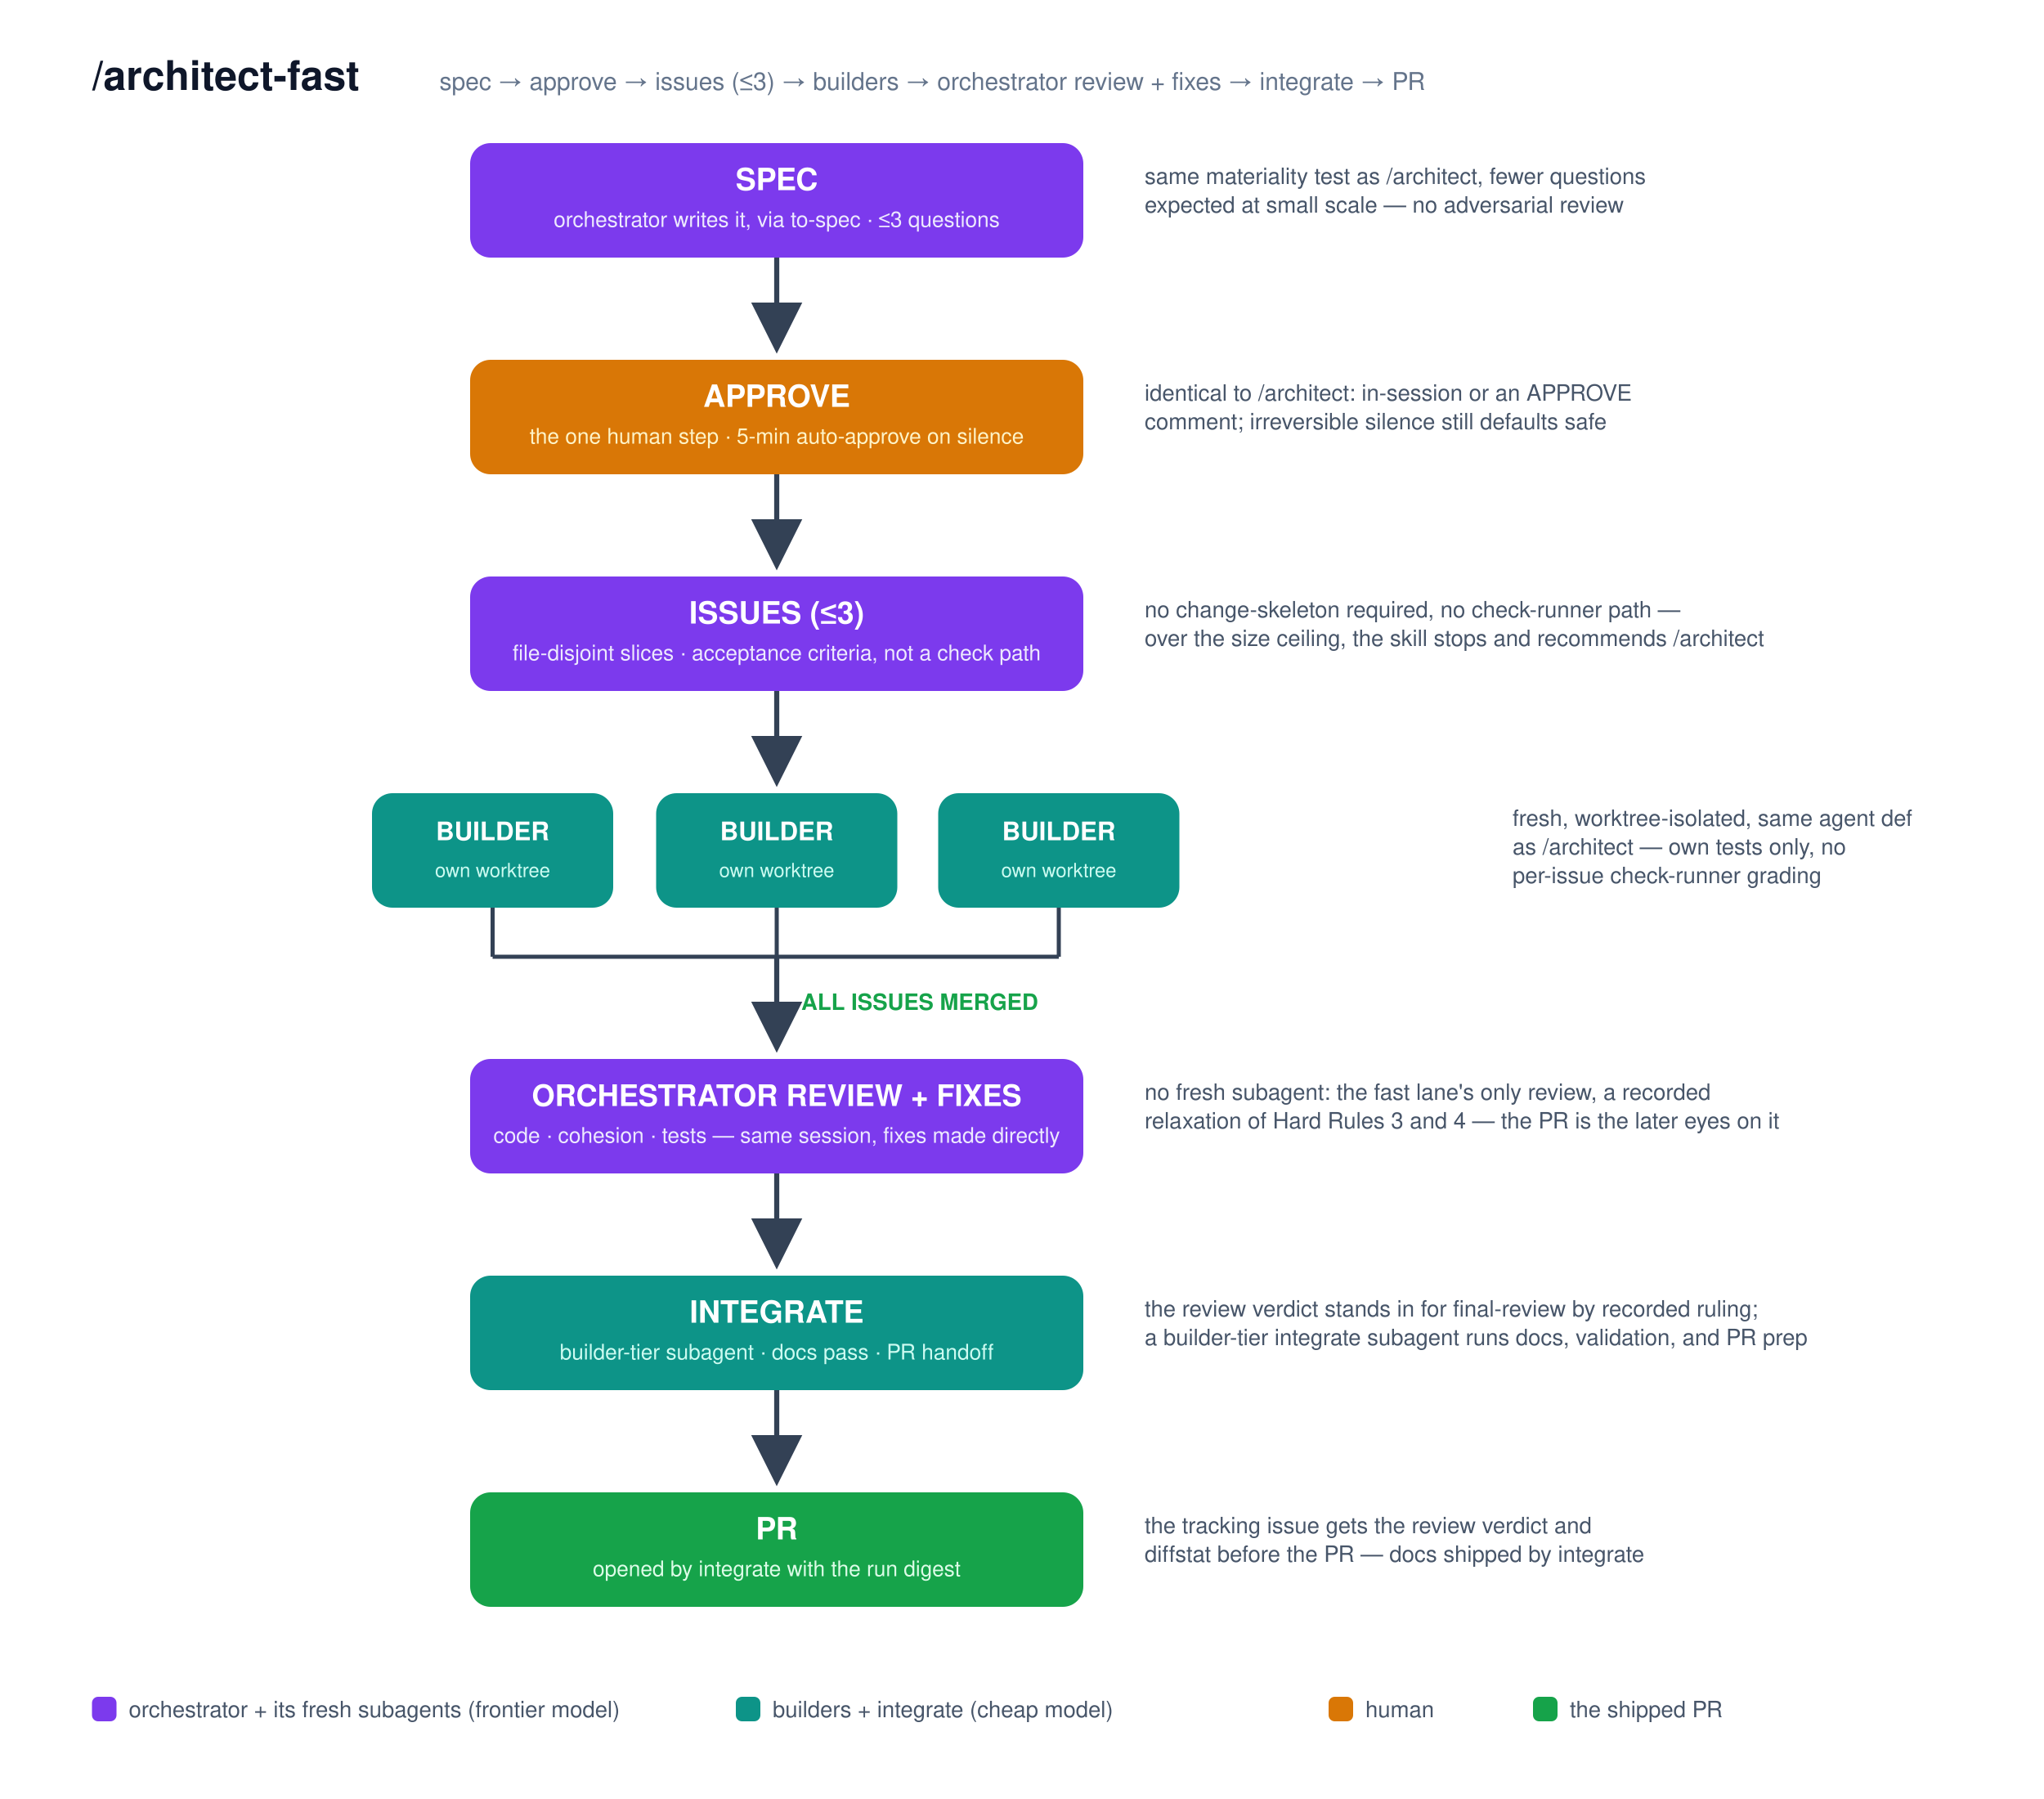
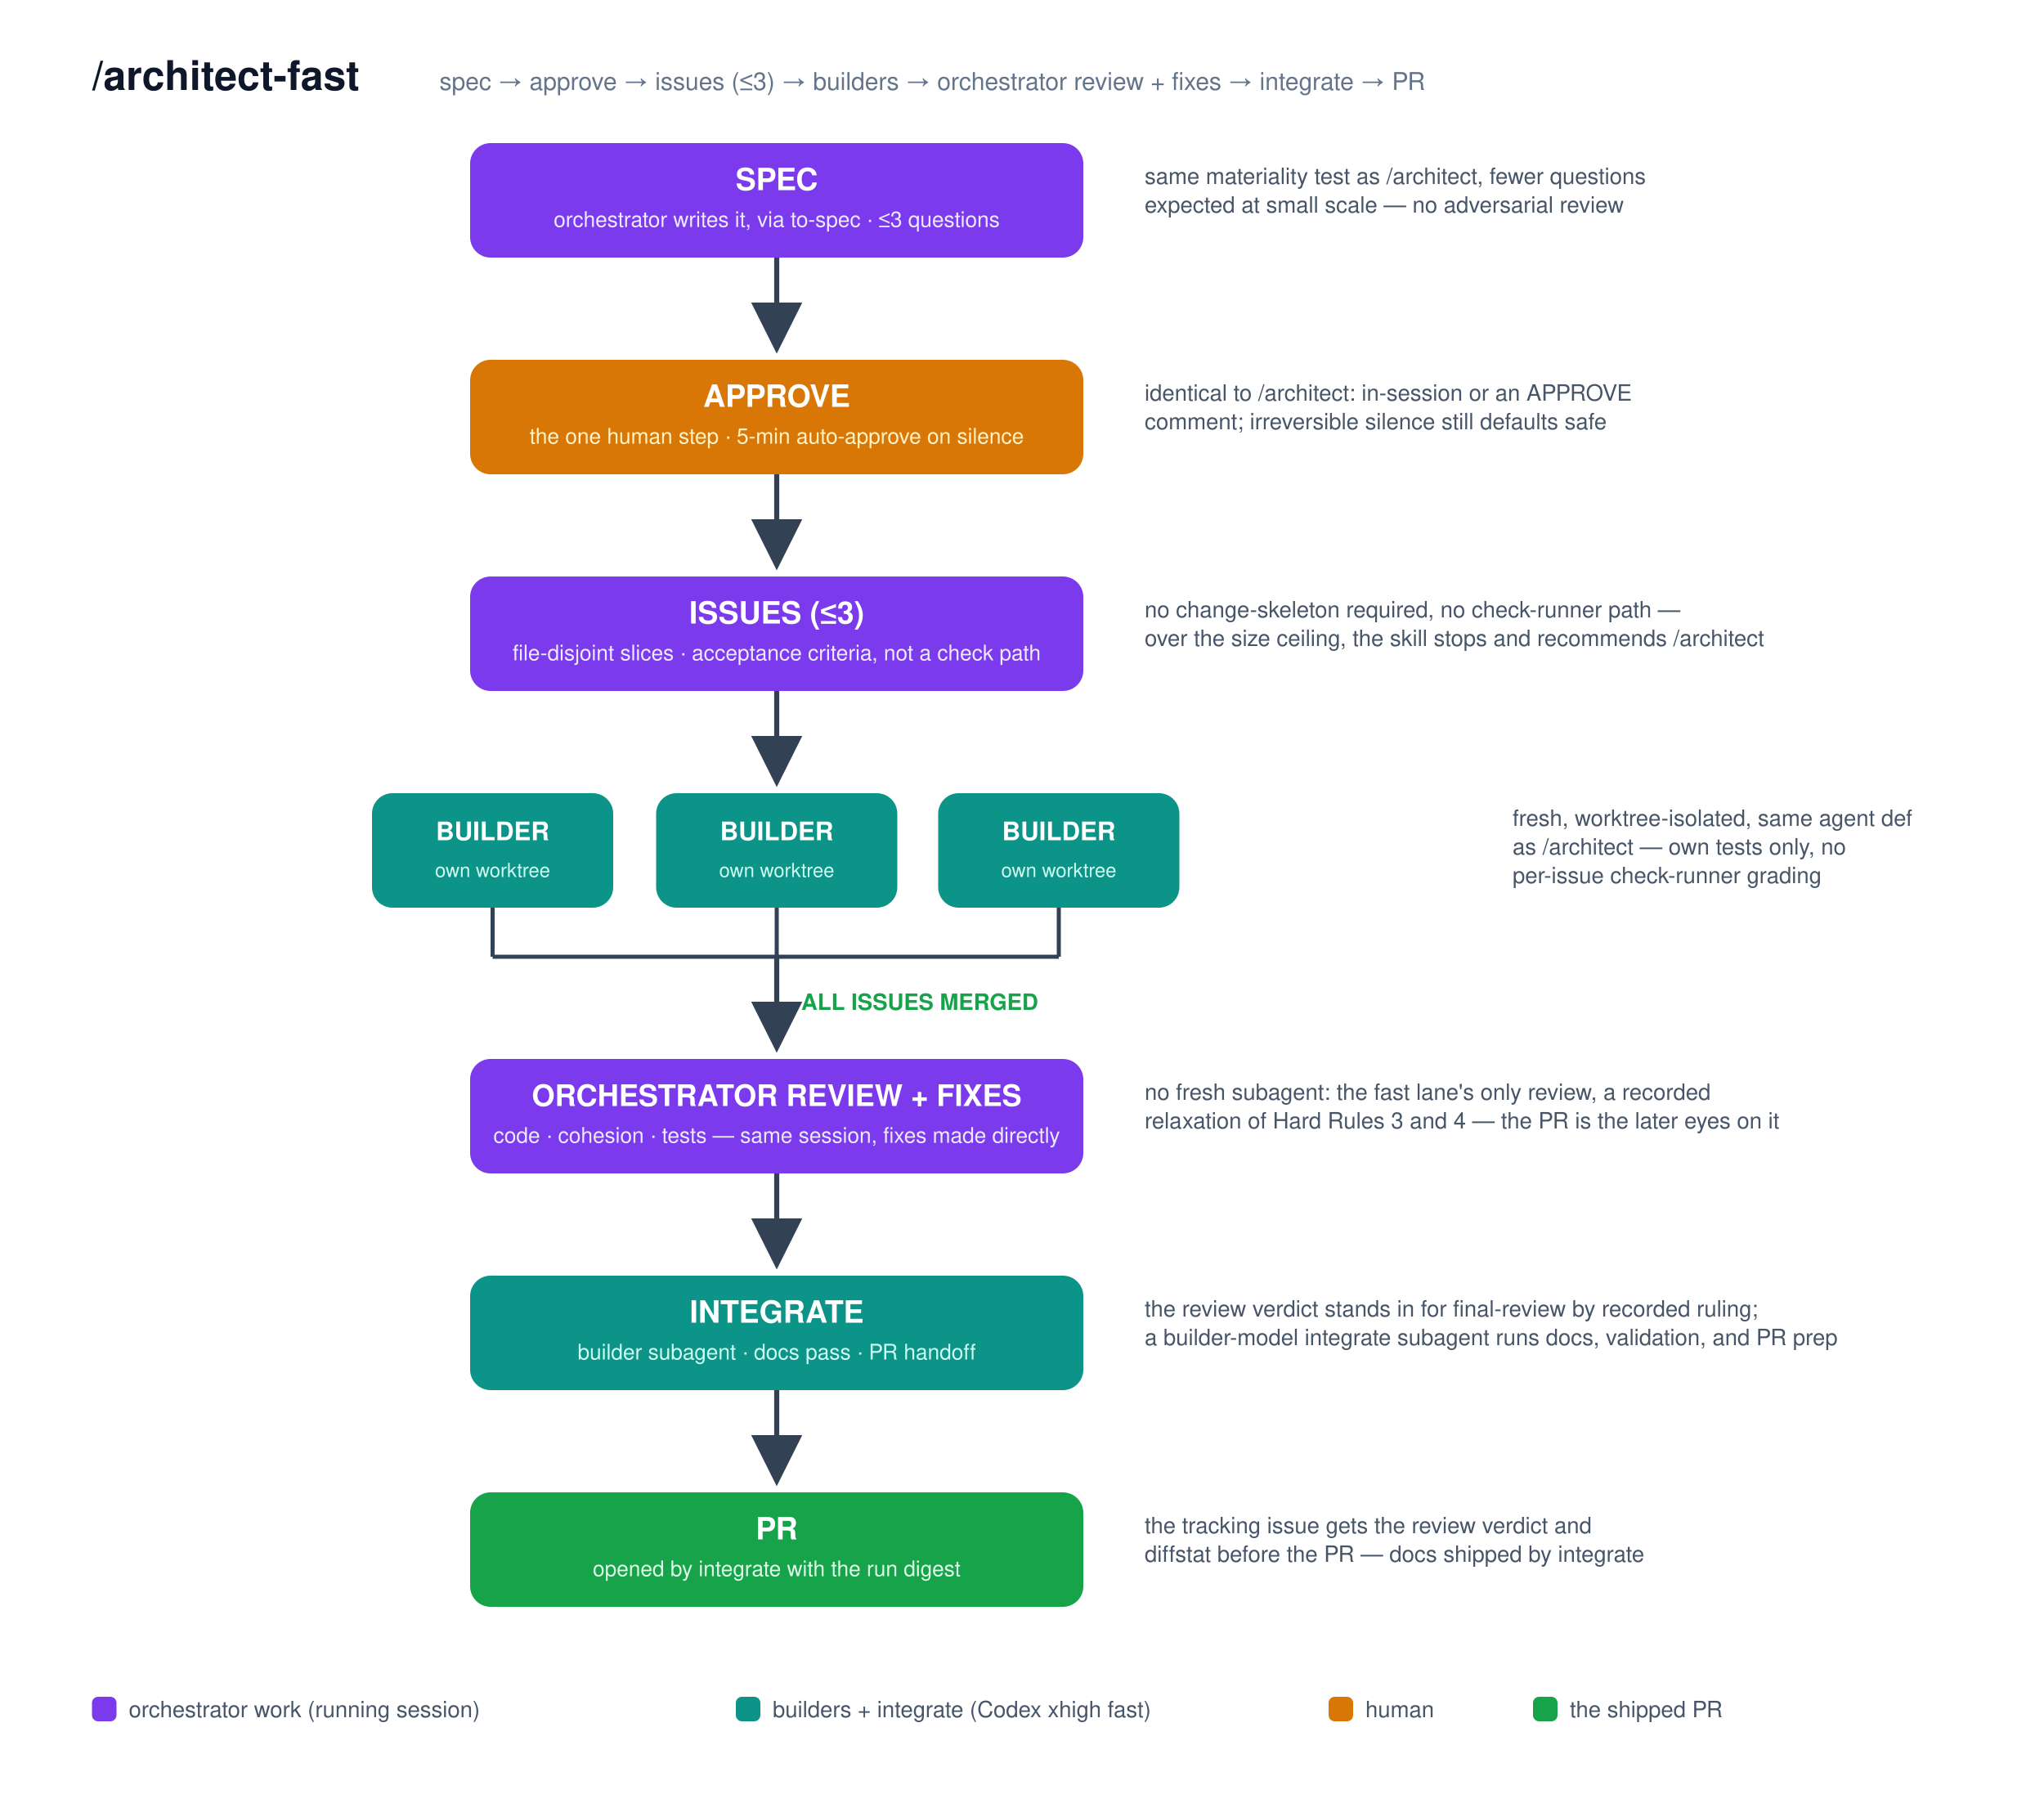
<svg xmlns="http://www.w3.org/2000/svg" viewBox="0 0 1000 880" font-family="-apple-system,'Segoe UI',Helvetica,Arial,sans-serif">
  <defs>
    <marker id="arr" markerWidth="10" markerHeight="10" refX="8" refY="5" orient="auto">
      <path d="M0,0 L10,5 L0,10 z" fill="#334155" />
    </marker>
  </defs>
  <rect width="1000" height="880" fill="#ffffff" />
  <text x="45" y="44" font-size="20" font-weight="700" fill="#0f172a">/architect-fast</text>
  <text x="215" y="44" font-size="12" fill="#64748b">spec → approve → issues (≤3) → builders → orchestrator review + fixes → integrate → PR</text>
  <line x1="380" y1="126" x2="380" y2="168" stroke="#334155" stroke-width="2.5" marker-end="url(#arr)" />
  <line x1="380" y1="232" x2="380" y2="274" stroke="#334155" stroke-width="2.5" marker-end="url(#arr)" />
  <line x1="380" y1="338" x2="380" y2="380" stroke="#334155" stroke-width="2.5" marker-end="url(#arr)" />
  <rect x="230" y="70" width="300" height="56" rx="10" fill="#7c3aed" />
  <text x="380" y="93" font-size="15" font-weight="700" fill="#ffffff" text-anchor="middle">SPEC</text>
  <text x="380" y="111" font-size="10.5" fill="#ede9fe" text-anchor="middle">orchestrator writes it, via to-spec · ≤3 questions</text>
  <text x="560" y="90" font-size="11" fill="#475569">same materiality test as /architect, fewer questions</text>
  <text x="560" y="104" font-size="11" fill="#475569">expected at small scale — no adversarial review</text>
  <rect x="230" y="176" width="300" height="56" rx="10" fill="#d97706" />
  <text x="380" y="199" font-size="15" font-weight="700" fill="#ffffff" text-anchor="middle">APPROVE</text>
  <text x="380" y="217" font-size="10.5" fill="#fef3c7" text-anchor="middle">the one human step · 5-min auto-approve on silence</text>
  <text x="560" y="196" font-size="11" fill="#475569">identical to /architect: in-session or an APPROVE</text>
  <text x="560" y="210" font-size="11" fill="#475569">comment; irreversible silence still defaults safe</text>
  <rect x="230" y="282" width="300" height="56" rx="10" fill="#7c3aed" />
  <text x="380" y="305" font-size="15" font-weight="700" fill="#ffffff" text-anchor="middle">ISSUES (≤3)</text>
  <text x="380" y="323" font-size="10.5" fill="#ede9fe" text-anchor="middle">file-disjoint slices · acceptance criteria, not a check path</text>
  <text x="560" y="302" font-size="11" fill="#475569">no change-skeleton required, no check-runner path —</text>
  <text x="560" y="316" font-size="11" fill="#475569">over the size ceiling, the skill stops and recommends /architect</text>
  <rect x="182" y="388" width="118" height="56" rx="10" fill="#0d9488" />
  <rect x="321" y="388" width="118" height="56" rx="10" fill="#0d9488" />
  <rect x="459" y="388" width="118" height="56" rx="10" fill="#0d9488" />
  <text x="241" y="411" font-size="12.5" font-weight="700" fill="#ffffff" text-anchor="middle">BUILDER</text>
  <text x="380" y="411" font-size="12.5" font-weight="700" fill="#ffffff" text-anchor="middle">BUILDER</text>
  <text x="518" y="411" font-size="12.5" font-weight="700" fill="#ffffff" text-anchor="middle">BUILDER</text>
  <text x="241" y="429" font-size="9.5" fill="#ccfbf1" text-anchor="middle">own worktree</text>
  <text x="380" y="429" font-size="9.5" fill="#ccfbf1" text-anchor="middle">own worktree</text>
  <text x="518" y="429" font-size="9.5" fill="#ccfbf1" text-anchor="middle">own worktree</text>
  <text x="740" y="404" font-size="11" fill="#475569">fresh, worktree-isolated, same agent def</text>
  <text x="740" y="418" font-size="11" fill="#475569">as /architect — own tests only, no</text>
  <text x="740" y="432" font-size="11" fill="#475569">per-issue check-runner grading</text>
  <line x1="241" y1="444" x2="241" y2="468" stroke="#334155" stroke-width="2" />
  <line x1="380" y1="444" x2="380" y2="468" stroke="#334155" stroke-width="2" />
  <line x1="518" y1="444" x2="518" y2="468" stroke="#334155" stroke-width="2" />
  <line x1="241" y1="468" x2="518" y2="468" stroke="#334155" stroke-width="2" />
  <line x1="380" y1="468" x2="380" y2="510" stroke="#334155" stroke-width="2.5" marker-end="url(#arr)" />
  <text x="392" y="494" font-size="11" font-weight="700" fill="#16a34a">ALL ISSUES MERGED</text>
  <rect x="230" y="518" width="300" height="56" rx="10" fill="#7c3aed" />
  <text x="380" y="541" font-size="14.5" font-weight="700" fill="#ffffff" text-anchor="middle">ORCHESTRATOR REVIEW + FIXES</text>
  <text x="380" y="559" font-size="10.5" fill="#ede9fe" text-anchor="middle">code · cohesion · tests — same session, fixes made directly</text>
  <text x="560" y="538" font-size="11" fill="#475569">no fresh subagent: the fast lane's only review, a recorded</text>
  <text x="560" y="552" font-size="11" fill="#475569">relaxation of Hard Rules 3 and 4 — the PR is the later eyes on it</text>
  <line x1="380" y1="574" x2="380" y2="616" stroke="#334155" stroke-width="2.5" marker-end="url(#arr)" />
  <rect x="230" y="624" width="300" height="56" rx="10" fill="#0d9488" />
  <text x="380" y="647" font-size="15" font-weight="700" fill="#ffffff" text-anchor="middle">INTEGRATE</text>
-   <text x="380" y="665" font-size="10.5" fill="#ccfbf1" text-anchor="middle">builder-tier subagent · docs pass · PR handoff</text>
+   <text x="380" y="665" font-size="10.5" fill="#ccfbf1" text-anchor="middle">builder subagent · docs pass · PR handoff</text>
  <text x="560" y="644" font-size="11" fill="#475569">the review verdict stands in for final-review by recorded ruling;</text>
-   <text x="560" y="658" font-size="11" fill="#475569">a builder-tier integrate subagent runs docs, validation, and PR prep</text>
+   <text x="560" y="658" font-size="11" fill="#475569">a builder-model integrate subagent runs docs, validation, and PR prep</text>
  <line x1="380" y1="680" x2="380" y2="722" stroke="#334155" stroke-width="2.5" marker-end="url(#arr)" />
  <rect x="230" y="730" width="300" height="56" rx="10" fill="#16a34a" />
  <text x="380" y="753" font-size="15" font-weight="700" fill="#ffffff" text-anchor="middle">PR</text>
  <text x="380" y="771" font-size="10.5" fill="#dcfce7" text-anchor="middle">opened by integrate with the run digest</text>
  <text x="560" y="750" font-size="11" fill="#475569">the tracking issue gets the review verdict and</text>
  <text x="560" y="764" font-size="11" fill="#475569">diffstat before the PR — docs shipped by integrate</text>
  <rect x="45" y="830" width="12" height="12" rx="3" fill="#7c3aed" />
-   <text x="63" y="840" font-size="11" fill="#475569">orchestrator + its fresh subagents (frontier model)</text>
+   <text x="63" y="840" font-size="11" fill="#475569">orchestrator work (running session)</text>
  <rect x="360" y="830" width="12" height="12" rx="3" fill="#0d9488" />
-   <text x="378" y="840" font-size="11" fill="#475569">builders + integrate (cheap model)</text>
+   <text x="378" y="840" font-size="11" fill="#475569">builders + integrate (Codex xhigh fast)</text>
  <rect x="650" y="830" width="12" height="12" rx="3" fill="#d97706" />
  <text x="668" y="840" font-size="11" fill="#475569">human</text>
  <rect x="750" y="830" width="12" height="12" rx="3" fill="#16a34a" />
  <text x="768" y="840" font-size="11" fill="#475569">the shipped PR</text>
</svg>
